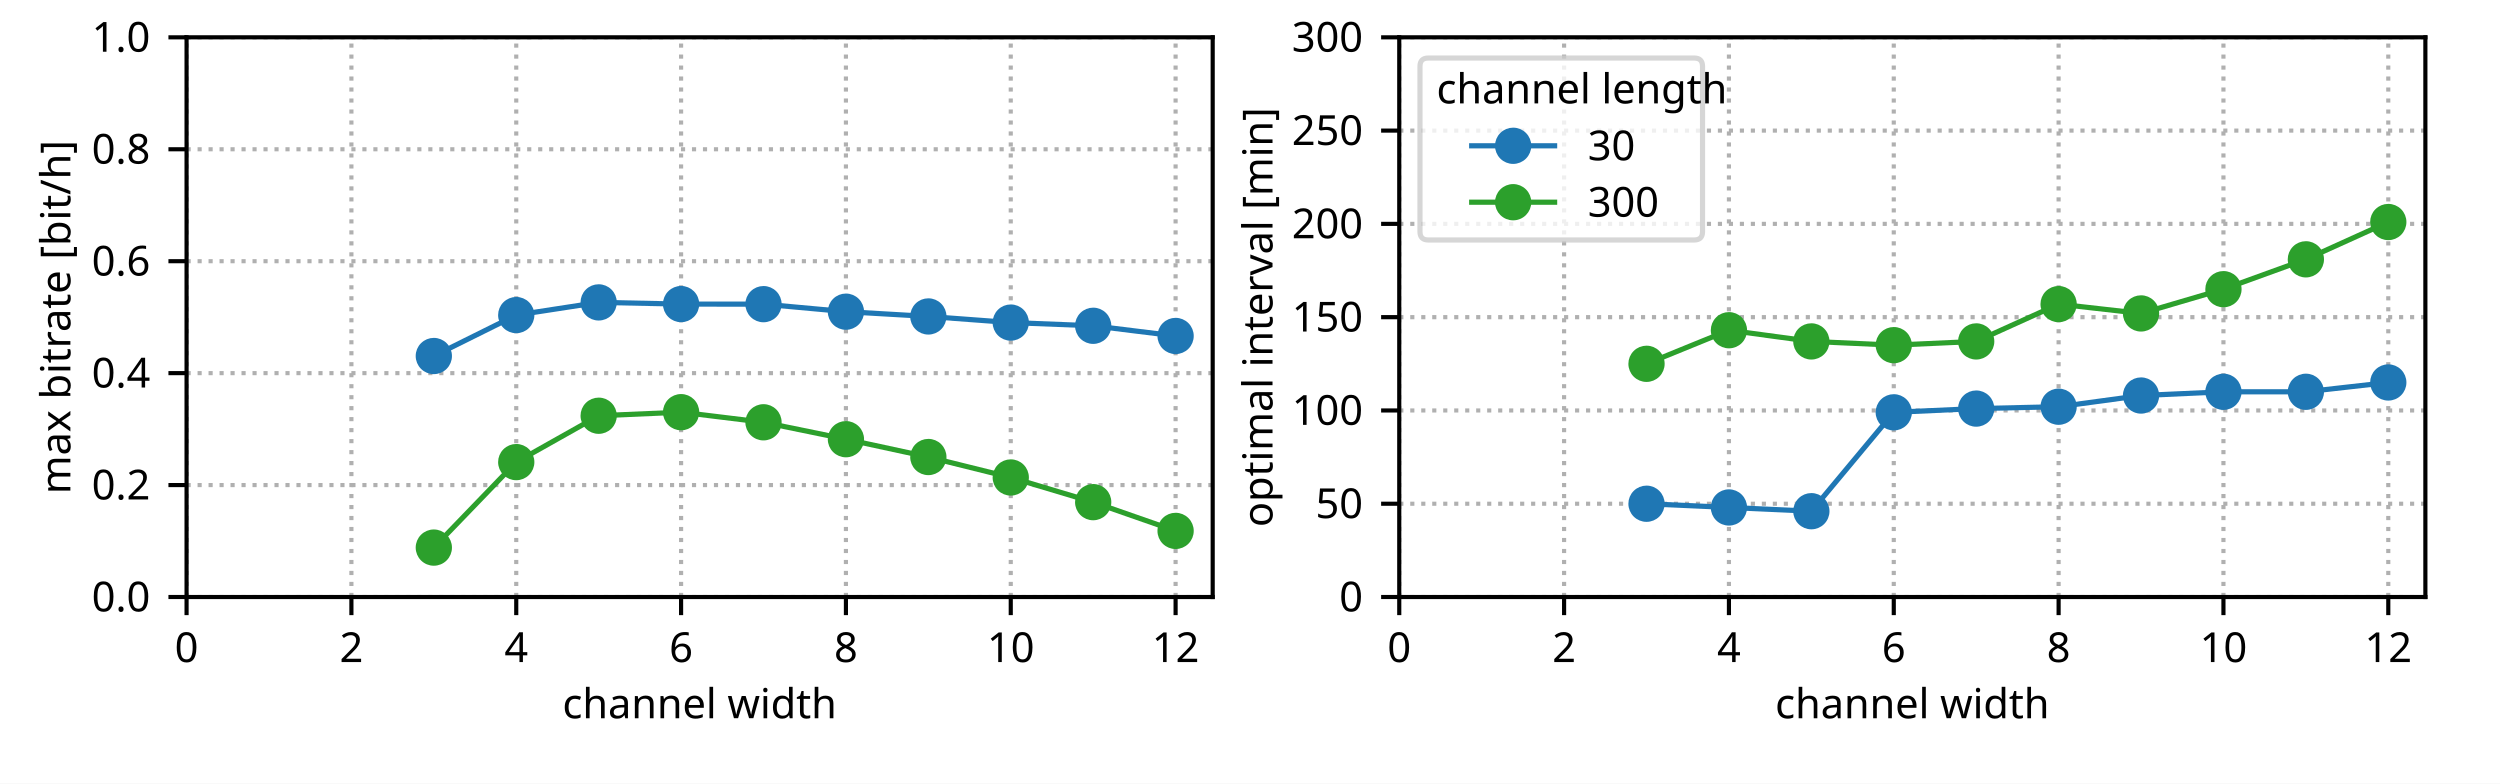
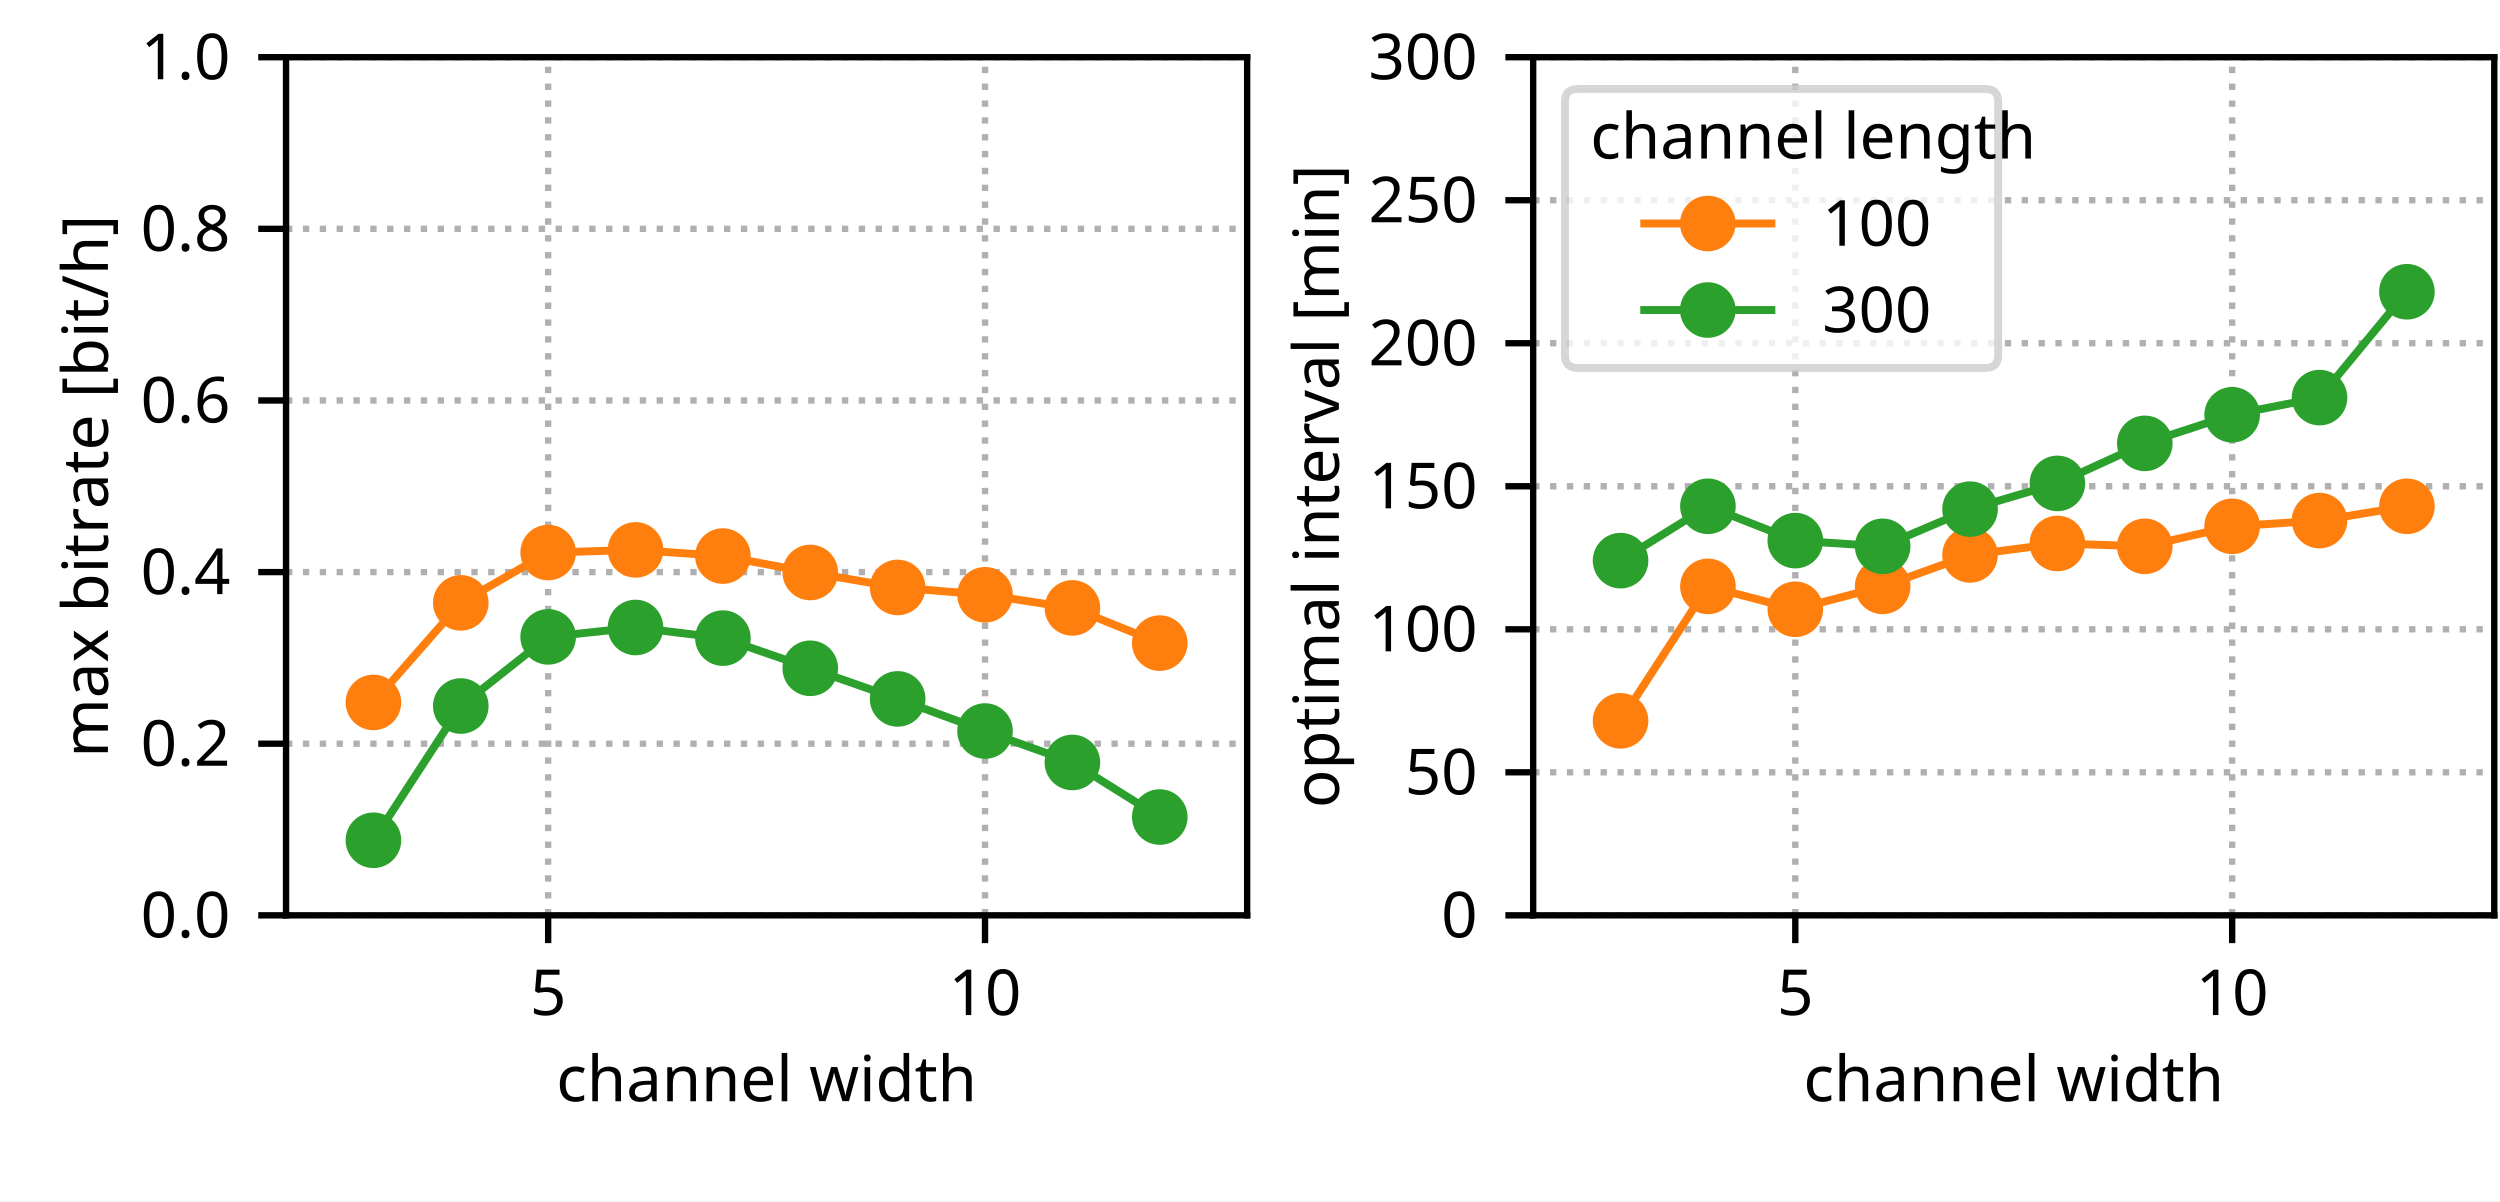
- <svg xmlns="http://www.w3.org/2000/svg" xmlns:xlink="http://www.w3.org/1999/xlink" width="482.4pt" height="151.2pt" viewBox="0 0 482.4 151.2" version="1.1">
+ <svg xmlns="http://www.w3.org/2000/svg" xmlns:xlink="http://www.w3.org/1999/xlink" width="314.64pt" height="151.2pt" viewBox="0 0 314.64 151.2" version="1.1">
  <defs>
    <style type="text/css">*{stroke-linejoin: round; stroke-linecap: butt}</style>
  </defs>
  <g id="figure_1">
    <g id="patch_1">
-       <path d="M 0 151.2  L 482.4 151.2  L 482.4 0  L 0 0  z " style="fill: #ffffff" />
+       <path d="M 0 151.2  L 314.64 151.2  L 314.64 0  L 0 0  z " style="fill: #ffffff" />
    </g>
    <g id="axes_1">
      <g id="patch_2">
-         <path d="M 36 115.2  L 234 115.2  L 234 7.2  L 36 7.2  z " style="fill: #ffffff" />
+         <path d="M 36 115.2  L 156.96 115.2  L 156.96 7.2  L 36 7.2  z " style="fill: #ffffff" />
      </g>
      <g id="matplotlib.axis_1">
        <g id="xtick_1">
          <g id="line2d_1">
-             <path d="M 36 115.2  L 36 7.2  " clip-path="url(#p39a57d0ac5)" style="fill: none; stroke-dasharray: 0.8,1.32; stroke-dashoffset: 0; stroke: #b0b0b0; stroke-width: 0.8" />
+             <path d="M 68.989 115.2  L 68.989 7.2  " clip-path="url(#p357c4b6d12)" style="fill: none; stroke-dasharray: 0.8,1.32; stroke-dashoffset: 0; stroke: #b0b0b0; stroke-width: 0.8" />
          </g>
          <g id="line2d_2">
            <defs>
-               <path id="mc1d2cc4621" d="M 0 0  L 0 3.5  " style="stroke: #000000; stroke-width: 0.8" />
+               <path id="m10198d1db1" d="M 0 0  L 0 3.5  " style="stroke: #000000; stroke-width: 0.8" />
            </defs>
            <g>
-               <use xlink:href="#mc1d2cc4621" x="36" y="115.2" style="stroke: #000000; stroke-width: 0.8" />
+               <use xlink:href="#m10198d1db1" x="68.989" y="115.2" style="stroke: #000000; stroke-width: 0.8" />
            </g>
          </g>
          <g id="text_1">
-             <text style="font: 8px 'Carlito', sans-serif; text-anchor: middle" x="36" y="127.755" transform="rotate(-0 36 127.755)">0</text>
+             <text style="font: 8px 'Carlito', sans-serif; text-anchor: middle" x="68.989" y="127.755" transform="rotate(-0 68.98909 127.755)">5</text>
          </g>
        </g>
        <g id="xtick_2">
          <g id="line2d_3">
-             <path d="M 67.807 115.2  L 67.807 7.2  " clip-path="url(#p39a57d0ac5)" style="fill: none; stroke-dasharray: 0.8,1.32; stroke-dashoffset: 0; stroke: #b0b0b0; stroke-width: 0.8" />
+             <path d="M 123.971 115.2  L 123.971 7.2  " clip-path="url(#p357c4b6d12)" style="fill: none; stroke-dasharray: 0.8,1.32; stroke-dashoffset: 0; stroke: #b0b0b0; stroke-width: 0.8" />
          </g>
          <g id="line2d_4">
            <g>
-               <use xlink:href="#mc1d2cc4621" x="67.807" y="115.2" style="stroke: #000000; stroke-width: 0.8" />
+               <use xlink:href="#m10198d1db1" x="123.971" y="115.2" style="stroke: #000000; stroke-width: 0.8" />
            </g>
          </g>
          <g id="text_2">
-             <text style="font: 8px 'Carlito', sans-serif; text-anchor: middle" x="67.807" y="127.755" transform="rotate(-0 67.80723 127.755)">2</text>
-           </g>
-         </g>
-         <g id="xtick_3">
-           <g id="line2d_5">
-             <path d="M 99.614 115.2  L 99.614 7.2  " clip-path="url(#p39a57d0ac5)" style="fill: none; stroke-dasharray: 0.8,1.32; stroke-dashoffset: 0; stroke: #b0b0b0; stroke-width: 0.8" />
-           </g>
-           <g id="line2d_6">
-             <g>
-               <use xlink:href="#mc1d2cc4621" x="99.614" y="115.2" style="stroke: #000000; stroke-width: 0.8" />
-             </g>
-           </g>
-           <g id="text_3">
-             <text style="font: 8px 'Carlito', sans-serif; text-anchor: middle" x="99.614" y="127.755" transform="rotate(-0 99.61446 127.755)">4</text>
-           </g>
-         </g>
-         <g id="xtick_4">
-           <g id="line2d_7">
-             <path d="M 131.422 115.2  L 131.422 7.2  " clip-path="url(#p39a57d0ac5)" style="fill: none; stroke-dasharray: 0.8,1.32; stroke-dashoffset: 0; stroke: #b0b0b0; stroke-width: 0.8" />
-           </g>
-           <g id="line2d_8">
-             <g>
-               <use xlink:href="#mc1d2cc4621" x="131.422" y="115.2" style="stroke: #000000; stroke-width: 0.8" />
-             </g>
-           </g>
-           <g id="text_4">
-             <text style="font: 8px 'Carlito', sans-serif; text-anchor: middle" x="131.422" y="127.755" transform="rotate(-0 131.4217 127.755)">6</text>
-           </g>
-         </g>
-         <g id="xtick_5">
-           <g id="line2d_9">
-             <path d="M 163.229 115.2  L 163.229 7.2  " clip-path="url(#p39a57d0ac5)" style="fill: none; stroke-dasharray: 0.8,1.32; stroke-dashoffset: 0; stroke: #b0b0b0; stroke-width: 0.8" />
-           </g>
-           <g id="line2d_10">
-             <g>
-               <use xlink:href="#mc1d2cc4621" x="163.229" y="115.2" style="stroke: #000000; stroke-width: 0.8" />
-             </g>
-           </g>
-           <g id="text_5">
-             <text style="font: 8px 'Carlito', sans-serif; text-anchor: middle" x="163.229" y="127.755" transform="rotate(-0 163.2289 127.755)">8</text>
-           </g>
-         </g>
-         <g id="xtick_6">
-           <g id="line2d_11">
-             <path d="M 195.036 115.2  L 195.036 7.2  " clip-path="url(#p39a57d0ac5)" style="fill: none; stroke-dasharray: 0.8,1.32; stroke-dashoffset: 0; stroke: #b0b0b0; stroke-width: 0.8" />
-           </g>
-           <g id="line2d_12">
-             <g>
-               <use xlink:href="#mc1d2cc4621" x="195.036" y="115.2" style="stroke: #000000; stroke-width: 0.8" />
-             </g>
-           </g>
-           <g id="text_6">
-             <text style="font: 8px 'Carlito', sans-serif; text-anchor: middle" x="195.036" y="127.755" transform="rotate(-0 195.0361 127.755)">10</text>
-           </g>
-         </g>
-         <g id="xtick_7">
-           <g id="line2d_13">
-             <path d="M 226.843 115.2  L 226.843 7.2  " clip-path="url(#p39a57d0ac5)" style="fill: none; stroke-dasharray: 0.8,1.32; stroke-dashoffset: 0; stroke: #b0b0b0; stroke-width: 0.8" />
-           </g>
-           <g id="line2d_14">
-             <g>
-               <use xlink:href="#mc1d2cc4621" x="226.843" y="115.2" style="stroke: #000000; stroke-width: 0.8" />
-             </g>
-           </g>
-           <g id="text_7">
-             <text style="font: 8px 'Carlito', sans-serif; text-anchor: middle" x="226.843" y="127.755" transform="rotate(-0 226.8434 127.755)">12</text>
-           </g>
-         </g>
-         <g id="text_8">
-           <text style="font: 8px 'Carlito', sans-serif; text-anchor: middle" x="135" y="138.599" transform="rotate(-0 135 138.5987)">channel width</text>
+             <text style="font: 8px 'Carlito', sans-serif; text-anchor: middle" x="123.971" y="127.755" transform="rotate(-0 123.9709 127.755)">10</text>
+           </g>
+         </g>
+         <g id="text_3">
+           <text style="font: 8px 'Carlito', sans-serif; text-anchor: middle" x="96.48" y="138.599" transform="rotate(-0 96.48 138.5987)">channel width</text>
        </g>
      </g>
      <g id="matplotlib.axis_2">
        <g id="ytick_1">
+           <g id="line2d_5">
+             <path d="M 36 115.2  L 156.96 115.2  " clip-path="url(#p357c4b6d12)" style="fill: none; stroke-dasharray: 0.8,1.32; stroke-dashoffset: 0; stroke: #b0b0b0; stroke-width: 0.8" />
+           </g>
+           <g id="line2d_6">
+             <defs>
+               <path id="mfd79547d28" d="M 0 0  L -3.5 0  " style="stroke: #000000; stroke-width: 0.8" />
+             </defs>
+             <g>
+               <use xlink:href="#mfd79547d28" x="36" y="115.2" style="stroke: #000000; stroke-width: 0.8" />
+             </g>
+           </g>
+           <g id="text_4">
+             <text style="font: 8px 'Carlito', sans-serif; text-anchor: end" x="29" y="117.978" transform="rotate(-0 29 117.9775)">0.0</text>
+           </g>
+         </g>
+         <g id="ytick_2">
+           <g id="line2d_7">
+             <path d="M 36 93.6  L 156.96 93.6  " clip-path="url(#p357c4b6d12)" style="fill: none; stroke-dasharray: 0.8,1.32; stroke-dashoffset: 0; stroke: #b0b0b0; stroke-width: 0.8" />
+           </g>
+           <g id="line2d_8">
+             <g>
+               <use xlink:href="#mfd79547d28" x="36" y="93.6" style="stroke: #000000; stroke-width: 0.8" />
+             </g>
+           </g>
+           <g id="text_5">
+             <text style="font: 8px 'Carlito', sans-serif; text-anchor: end" x="29" y="96.377" transform="rotate(-0 29 96.3775)">0.2</text>
+           </g>
+         </g>
+         <g id="ytick_3">
+           <g id="line2d_9">
+             <path d="M 36 72  L 156.96 72  " clip-path="url(#p357c4b6d12)" style="fill: none; stroke-dasharray: 0.8,1.32; stroke-dashoffset: 0; stroke: #b0b0b0; stroke-width: 0.8" />
+           </g>
+           <g id="line2d_10">
+             <g>
+               <use xlink:href="#mfd79547d28" x="36" y="72" style="stroke: #000000; stroke-width: 0.8" />
+             </g>
+           </g>
+           <g id="text_6">
+             <text style="font: 8px 'Carlito', sans-serif; text-anchor: end" x="29" y="74.778" transform="rotate(-0 29 74.7775)">0.4</text>
+           </g>
+         </g>
+         <g id="ytick_4">
+           <g id="line2d_11">
+             <path d="M 36 50.4  L 156.96 50.4  " clip-path="url(#p357c4b6d12)" style="fill: none; stroke-dasharray: 0.8,1.32; stroke-dashoffset: 0; stroke: #b0b0b0; stroke-width: 0.8" />
+           </g>
+           <g id="line2d_12">
+             <g>
+               <use xlink:href="#mfd79547d28" x="36" y="50.4" style="stroke: #000000; stroke-width: 0.8" />
+             </g>
+           </g>
+           <g id="text_7">
+             <text style="font: 8px 'Carlito', sans-serif; text-anchor: end" x="29" y="53.178" transform="rotate(-0 29 53.1775)">0.6</text>
+           </g>
+         </g>
+         <g id="ytick_5">
+           <g id="line2d_13">
+             <path d="M 36 28.8  L 156.96 28.8  " clip-path="url(#p357c4b6d12)" style="fill: none; stroke-dasharray: 0.8,1.32; stroke-dashoffset: 0; stroke: #b0b0b0; stroke-width: 0.8" />
+           </g>
+           <g id="line2d_14">
+             <g>
+               <use xlink:href="#mfd79547d28" x="36" y="28.8" style="stroke: #000000; stroke-width: 0.8" />
+             </g>
+           </g>
+           <g id="text_8">
+             <text style="font: 8px 'Carlito', sans-serif; text-anchor: end" x="29" y="31.578" transform="rotate(-0 29 31.5775)">0.8</text>
+           </g>
+         </g>
+         <g id="ytick_6">
          <g id="line2d_15">
-             <path d="M 36 115.2  L 234 115.2  " clip-path="url(#p39a57d0ac5)" style="fill: none; stroke-dasharray: 0.8,1.32; stroke-dashoffset: 0; stroke: #b0b0b0; stroke-width: 0.8" />
+             <path d="M 36 7.2  L 156.96 7.2  " clip-path="url(#p357c4b6d12)" style="fill: none; stroke-dasharray: 0.8,1.32; stroke-dashoffset: 0; stroke: #b0b0b0; stroke-width: 0.8" />
          </g>
          <g id="line2d_16">
-             <defs>
-               <path id="m0696bff526" d="M 0 0  L -3.5 0  " style="stroke: #000000; stroke-width: 0.8" />
-             </defs>
-             <g>
-               <use xlink:href="#m0696bff526" x="36" y="115.2" style="stroke: #000000; stroke-width: 0.8" />
+             <g>
+               <use xlink:href="#mfd79547d28" x="36" y="7.2" style="stroke: #000000; stroke-width: 0.8" />
            </g>
          </g>
          <g id="text_9">
-             <text style="font: 8px 'Carlito', sans-serif; text-anchor: end" x="29" y="117.978" transform="rotate(-0 29 117.9775)">0.0</text>
-           </g>
-         </g>
-         <g id="ytick_2">
-           <g id="line2d_17">
-             <path d="M 36 93.6  L 234 93.6  " clip-path="url(#p39a57d0ac5)" style="fill: none; stroke-dasharray: 0.8,1.32; stroke-dashoffset: 0; stroke: #b0b0b0; stroke-width: 0.8" />
-           </g>
-           <g id="line2d_18">
-             <g>
-               <use xlink:href="#m0696bff526" x="36" y="93.6" style="stroke: #000000; stroke-width: 0.8" />
-             </g>
-           </g>
-           <g id="text_10">
-             <text style="font: 8px 'Carlito', sans-serif; text-anchor: end" x="29" y="96.377" transform="rotate(-0 29 96.3775)">0.2</text>
-           </g>
-         </g>
-         <g id="ytick_3">
-           <g id="line2d_19">
-             <path d="M 36 72  L 234 72  " clip-path="url(#p39a57d0ac5)" style="fill: none; stroke-dasharray: 0.8,1.32; stroke-dashoffset: 0; stroke: #b0b0b0; stroke-width: 0.8" />
-           </g>
-           <g id="line2d_20">
-             <g>
-               <use xlink:href="#m0696bff526" x="36" y="72" style="stroke: #000000; stroke-width: 0.8" />
-             </g>
-           </g>
-           <g id="text_11">
-             <text style="font: 8px 'Carlito', sans-serif; text-anchor: end" x="29" y="74.778" transform="rotate(-0 29 74.7775)">0.4</text>
-           </g>
-         </g>
-         <g id="ytick_4">
-           <g id="line2d_21">
-             <path d="M 36 50.4  L 234 50.4  " clip-path="url(#p39a57d0ac5)" style="fill: none; stroke-dasharray: 0.8,1.32; stroke-dashoffset: 0; stroke: #b0b0b0; stroke-width: 0.8" />
-           </g>
-           <g id="line2d_22">
-             <g>
-               <use xlink:href="#m0696bff526" x="36" y="50.4" style="stroke: #000000; stroke-width: 0.8" />
-             </g>
-           </g>
-           <g id="text_12">
-             <text style="font: 8px 'Carlito', sans-serif; text-anchor: end" x="29" y="53.178" transform="rotate(-0 29 53.1775)">0.6</text>
-           </g>
-         </g>
-         <g id="ytick_5">
-           <g id="line2d_23">
-             <path d="M 36 28.8  L 234 28.8  " clip-path="url(#p39a57d0ac5)" style="fill: none; stroke-dasharray: 0.8,1.32; stroke-dashoffset: 0; stroke: #b0b0b0; stroke-width: 0.8" />
-           </g>
-           <g id="line2d_24">
-             <g>
-               <use xlink:href="#m0696bff526" x="36" y="28.8" style="stroke: #000000; stroke-width: 0.8" />
-             </g>
-           </g>
-           <g id="text_13">
-             <text style="font: 8px 'Carlito', sans-serif; text-anchor: end" x="29" y="31.578" transform="rotate(-0 29 31.5775)">0.8</text>
-           </g>
-         </g>
-         <g id="ytick_6">
-           <g id="line2d_25">
-             <path d="M 36 7.2  L 234 7.2  " clip-path="url(#p39a57d0ac5)" style="fill: none; stroke-dasharray: 0.8,1.32; stroke-dashoffset: 0; stroke: #b0b0b0; stroke-width: 0.8" />
-           </g>
-           <g id="line2d_26">
-             <g>
-               <use xlink:href="#m0696bff526" x="36" y="7.2" style="stroke: #000000; stroke-width: 0.8" />
-             </g>
-           </g>
-           <g id="text_14">
            <text style="font: 8px 'Carlito', sans-serif; text-anchor: end" x="29" y="9.977" transform="rotate(-0 29 9.9775)">1.0</text>
          </g>
        </g>
-         <g id="text_15">
+         <g id="text_10">
          <text style="font: 8px 'Carlito', sans-serif; text-anchor: middle" x="13.581" y="61.2" transform="rotate(-90 13.58125 61.2)">max bitrate [bit/h]</text>
        </g>
      </g>
-       <g id="line2d_27">
-         <path d="M 83.711 68.695  L 99.614 60.798  L 115.518 58.35  L 131.422 58.675  L 147.325 58.689  L 163.229 60.141  L 179.133 61.061  L 195.036 62.244  L 210.94 62.862  L 226.843 64.827  " clip-path="url(#p39a57d0ac5)" style="fill: none; stroke: #1f77b4; stroke-linecap: square" />
+       <g id="line2d_17">
+         <path d="M 46.996 88.404  L 57.993 75.873  L 68.989 69.539  L 79.985 69.205  L 90.982 69.985  L 101.978 72.051  L 112.975 73.935  L 123.971 74.857  L 134.967 76.51  L 145.964 80.94  " clip-path="url(#p357c4b6d12)" style="fill: none; stroke: #ff7f0e; stroke-linecap: square" />
        <defs>
-           <path id="m49709fd7dd" d="M 0 3  C 0.796 3 1.559 2.684 2.121 2.121  C 2.684 1.559 3 0.796 3 0  C 3 -0.796 2.684 -1.559 2.121 -2.121  C 1.559 -2.684 0.796 -3 0 -3  C -0.796 -3 -1.559 -2.684 -2.121 -2.121  C -2.684 -1.559 -3 -0.796 -3 0  C -3 0.796 -2.684 1.559 -2.121 2.121  C -1.559 2.684 -0.796 3 0 3  z " style="stroke: #1f77b4" />
+           <path id="ma24bd57902" d="M 0 3  C 0.796 3 1.559 2.684 2.121 2.121  C 2.684 1.559 3 0.796 3 0  C 3 -0.796 2.684 -1.559 2.121 -2.121  C 1.559 -2.684 0.796 -3 0 -3  C -0.796 -3 -1.559 -2.684 -2.121 -2.121  C -2.684 -1.559 -3 -0.796 -3 0  C -3 0.796 -2.684 1.559 -2.121 2.121  C -1.559 2.684 -0.796 3 0 3  z " style="stroke: #ff7f0e" />
        </defs>
-         <g clip-path="url(#p39a57d0ac5)">
-           <use xlink:href="#m49709fd7dd" x="83.711" y="68.695" style="fill: #1f77b4; stroke: #1f77b4" />
-           <use xlink:href="#m49709fd7dd" x="99.614" y="60.798" style="fill: #1f77b4; stroke: #1f77b4" />
-           <use xlink:href="#m49709fd7dd" x="115.518" y="58.35" style="fill: #1f77b4; stroke: #1f77b4" />
-           <use xlink:href="#m49709fd7dd" x="131.422" y="58.675" style="fill: #1f77b4; stroke: #1f77b4" />
-           <use xlink:href="#m49709fd7dd" x="147.325" y="58.689" style="fill: #1f77b4; stroke: #1f77b4" />
-           <use xlink:href="#m49709fd7dd" x="163.229" y="60.141" style="fill: #1f77b4; stroke: #1f77b4" />
-           <use xlink:href="#m49709fd7dd" x="179.133" y="61.061" style="fill: #1f77b4; stroke: #1f77b4" />
-           <use xlink:href="#m49709fd7dd" x="195.036" y="62.244" style="fill: #1f77b4; stroke: #1f77b4" />
-           <use xlink:href="#m49709fd7dd" x="210.94" y="62.862" style="fill: #1f77b4; stroke: #1f77b4" />
-           <use xlink:href="#m49709fd7dd" x="226.843" y="64.827" style="fill: #1f77b4; stroke: #1f77b4" />
-         </g>
-       </g>
-       <g id="line2d_28">
-         <path d="M 83.711 105.664  L 99.614 89.168  L 115.518 80.22  L 131.422 79.534  L 147.325 81.486  L 163.229 84.747  L 179.133 88.186  L 195.036 92.134  L 210.94 96.893  L 226.843 102.443  " clip-path="url(#p39a57d0ac5)" style="fill: none; stroke: #2ca02c; stroke-linecap: square" />
+         <g clip-path="url(#p357c4b6d12)">
+           <use xlink:href="#ma24bd57902" x="46.996" y="88.404" style="fill: #ff7f0e; stroke: #ff7f0e" />
+           <use xlink:href="#ma24bd57902" x="57.993" y="75.873" style="fill: #ff7f0e; stroke: #ff7f0e" />
+           <use xlink:href="#ma24bd57902" x="68.989" y="69.539" style="fill: #ff7f0e; stroke: #ff7f0e" />
+           <use xlink:href="#ma24bd57902" x="79.985" y="69.205" style="fill: #ff7f0e; stroke: #ff7f0e" />
+           <use xlink:href="#ma24bd57902" x="90.982" y="69.985" style="fill: #ff7f0e; stroke: #ff7f0e" />
+           <use xlink:href="#ma24bd57902" x="101.978" y="72.051" style="fill: #ff7f0e; stroke: #ff7f0e" />
+           <use xlink:href="#ma24bd57902" x="112.975" y="73.935" style="fill: #ff7f0e; stroke: #ff7f0e" />
+           <use xlink:href="#ma24bd57902" x="123.971" y="74.857" style="fill: #ff7f0e; stroke: #ff7f0e" />
+           <use xlink:href="#ma24bd57902" x="134.967" y="76.51" style="fill: #ff7f0e; stroke: #ff7f0e" />
+           <use xlink:href="#ma24bd57902" x="145.964" y="80.94" style="fill: #ff7f0e; stroke: #ff7f0e" />
+         </g>
+       </g>
+       <g id="line2d_18">
+         <path d="M 46.996 105.753  L 57.993 88.856  L 68.989 80.153  L 79.985 78.975  L 90.982 80.31  L 101.978 84.109  L 112.975 87.962  L 123.971 92.004  L 134.967 95.96  L 145.964 102.831  " clip-path="url(#p357c4b6d12)" style="fill: none; stroke: #2ca02c; stroke-linecap: square" />
        <defs>
-           <path id="m4648bf3846" d="M 0 3  C 0.796 3 1.559 2.684 2.121 2.121  C 2.684 1.559 3 0.796 3 0  C 3 -0.796 2.684 -1.559 2.121 -2.121  C 1.559 -2.684 0.796 -3 0 -3  C -0.796 -3 -1.559 -2.684 -2.121 -2.121  C -2.684 -1.559 -3 -0.796 -3 0  C -3 0.796 -2.684 1.559 -2.121 2.121  C -1.559 2.684 -0.796 3 0 3  z " style="stroke: #2ca02c" />
+           <path id="m6b276004b5" d="M 0 3  C 0.796 3 1.559 2.684 2.121 2.121  C 2.684 1.559 3 0.796 3 0  C 3 -0.796 2.684 -1.559 2.121 -2.121  C 1.559 -2.684 0.796 -3 0 -3  C -0.796 -3 -1.559 -2.684 -2.121 -2.121  C -2.684 -1.559 -3 -0.796 -3 0  C -3 0.796 -2.684 1.559 -2.121 2.121  C -1.559 2.684 -0.796 3 0 3  z " style="stroke: #2ca02c" />
        </defs>
-         <g clip-path="url(#p39a57d0ac5)">
-           <use xlink:href="#m4648bf3846" x="83.711" y="105.664" style="fill: #2ca02c; stroke: #2ca02c" />
-           <use xlink:href="#m4648bf3846" x="99.614" y="89.168" style="fill: #2ca02c; stroke: #2ca02c" />
-           <use xlink:href="#m4648bf3846" x="115.518" y="80.22" style="fill: #2ca02c; stroke: #2ca02c" />
-           <use xlink:href="#m4648bf3846" x="131.422" y="79.534" style="fill: #2ca02c; stroke: #2ca02c" />
-           <use xlink:href="#m4648bf3846" x="147.325" y="81.486" style="fill: #2ca02c; stroke: #2ca02c" />
-           <use xlink:href="#m4648bf3846" x="163.229" y="84.747" style="fill: #2ca02c; stroke: #2ca02c" />
-           <use xlink:href="#m4648bf3846" x="179.133" y="88.186" style="fill: #2ca02c; stroke: #2ca02c" />
-           <use xlink:href="#m4648bf3846" x="195.036" y="92.134" style="fill: #2ca02c; stroke: #2ca02c" />
-           <use xlink:href="#m4648bf3846" x="210.94" y="96.893" style="fill: #2ca02c; stroke: #2ca02c" />
-           <use xlink:href="#m4648bf3846" x="226.843" y="102.443" style="fill: #2ca02c; stroke: #2ca02c" />
+         <g clip-path="url(#p357c4b6d12)">
+           <use xlink:href="#m6b276004b5" x="46.996" y="105.753" style="fill: #2ca02c; stroke: #2ca02c" />
+           <use xlink:href="#m6b276004b5" x="57.993" y="88.856" style="fill: #2ca02c; stroke: #2ca02c" />
+           <use xlink:href="#m6b276004b5" x="68.989" y="80.153" style="fill: #2ca02c; stroke: #2ca02c" />
+           <use xlink:href="#m6b276004b5" x="79.985" y="78.975" style="fill: #2ca02c; stroke: #2ca02c" />
+           <use xlink:href="#m6b276004b5" x="90.982" y="80.31" style="fill: #2ca02c; stroke: #2ca02c" />
+           <use xlink:href="#m6b276004b5" x="101.978" y="84.109" style="fill: #2ca02c; stroke: #2ca02c" />
+           <use xlink:href="#m6b276004b5" x="112.975" y="87.962" style="fill: #2ca02c; stroke: #2ca02c" />
+           <use xlink:href="#m6b276004b5" x="123.971" y="92.004" style="fill: #2ca02c; stroke: #2ca02c" />
+           <use xlink:href="#m6b276004b5" x="134.967" y="95.96" style="fill: #2ca02c; stroke: #2ca02c" />
+           <use xlink:href="#m6b276004b5" x="145.964" y="102.831" style="fill: #2ca02c; stroke: #2ca02c" />
        </g>
      </g>
      <g id="patch_3">
        <path d="M 36 115.2  L 36 7.2  " style="fill: none; stroke: #000000; stroke-width: 0.8; stroke-linejoin: miter; stroke-linecap: square" />
      </g>
      <g id="patch_4">
-         <path d="M 234 115.2  L 234 7.2  " style="fill: none; stroke: #000000; stroke-width: 0.8; stroke-linejoin: miter; stroke-linecap: square" />
+         <path d="M 156.96 115.2  L 156.96 7.2  " style="fill: none; stroke: #000000; stroke-width: 0.8; stroke-linejoin: miter; stroke-linecap: square" />
      </g>
      <g id="patch_5">
-         <path d="M 36 115.2  L 234 115.2  " style="fill: none; stroke: #000000; stroke-width: 0.8; stroke-linejoin: miter; stroke-linecap: square" />
+         <path d="M 36 115.2  L 156.96 115.2  " style="fill: none; stroke: #000000; stroke-width: 0.8; stroke-linejoin: miter; stroke-linecap: square" />
      </g>
      <g id="patch_6">
-         <path d="M 36 7.2  L 234 7.2  " style="fill: none; stroke: #000000; stroke-width: 0.8; stroke-linejoin: miter; stroke-linecap: square" />
+         <path d="M 36 7.2  L 156.96 7.2  " style="fill: none; stroke: #000000; stroke-width: 0.8; stroke-linejoin: miter; stroke-linecap: square" />
      </g>
    </g>
    <g id="axes_2">
      <g id="patch_7">
-         <path d="M 270 115.2  L 468 115.2  L 468 7.2  L 270 7.2  z " style="fill: #ffffff" />
+         <path d="M 192.96 115.2  L 313.92 115.2  L 313.92 7.2  L 192.96 7.2  z " style="fill: #ffffff" />
      </g>
      <g id="matplotlib.axis_3">
-         <g id="xtick_8">
-           <g id="line2d_29">
-             <path d="M 270 115.2  L 270 7.2  " clip-path="url(#p84260fb00f)" style="fill: none; stroke-dasharray: 0.8,1.32; stroke-dashoffset: 0; stroke: #b0b0b0; stroke-width: 0.8" />
-           </g>
-           <g id="line2d_30">
-             <g>
-               <use xlink:href="#mc1d2cc4621" x="270" y="115.2" style="stroke: #000000; stroke-width: 0.8" />
-             </g>
-           </g>
-           <g id="text_16">
-             <text style="font: 8px 'Carlito', sans-serif; text-anchor: middle" x="270" y="127.755" transform="rotate(-0 270 127.755)">0</text>
-           </g>
-         </g>
-         <g id="xtick_9">
-           <g id="line2d_31">
-             <path d="M 301.807 115.2  L 301.807 7.2  " clip-path="url(#p84260fb00f)" style="fill: none; stroke-dasharray: 0.8,1.32; stroke-dashoffset: 0; stroke: #b0b0b0; stroke-width: 0.8" />
-           </g>
-           <g id="line2d_32">
-             <g>
-               <use xlink:href="#mc1d2cc4621" x="301.807" y="115.2" style="stroke: #000000; stroke-width: 0.8" />
-             </g>
-           </g>
-           <g id="text_17">
-             <text style="font: 8px 'Carlito', sans-serif; text-anchor: middle" x="301.807" y="127.755" transform="rotate(-0 301.8072 127.755)">2</text>
-           </g>
-         </g>
-         <g id="xtick_10">
-           <g id="line2d_33">
-             <path d="M 333.614 115.2  L 333.614 7.2  " clip-path="url(#p84260fb00f)" style="fill: none; stroke-dasharray: 0.8,1.32; stroke-dashoffset: 0; stroke: #b0b0b0; stroke-width: 0.8" />
-           </g>
-           <g id="line2d_34">
-             <g>
-               <use xlink:href="#mc1d2cc4621" x="333.614" y="115.2" style="stroke: #000000; stroke-width: 0.8" />
-             </g>
-           </g>
-           <g id="text_18">
-             <text style="font: 8px 'Carlito', sans-serif; text-anchor: middle" x="333.614" y="127.755" transform="rotate(-0 333.6145 127.755)">4</text>
-           </g>
-         </g>
-         <g id="xtick_11">
-           <g id="line2d_35">
-             <path d="M 365.422 115.2  L 365.422 7.2  " clip-path="url(#p84260fb00f)" style="fill: none; stroke-dasharray: 0.8,1.32; stroke-dashoffset: 0; stroke: #b0b0b0; stroke-width: 0.8" />
-           </g>
-           <g id="line2d_36">
-             <g>
-               <use xlink:href="#mc1d2cc4621" x="365.422" y="115.2" style="stroke: #000000; stroke-width: 0.8" />
-             </g>
-           </g>
-           <g id="text_19">
-             <text style="font: 8px 'Carlito', sans-serif; text-anchor: middle" x="365.422" y="127.755" transform="rotate(-0 365.4217 127.755)">6</text>
-           </g>
-         </g>
-         <g id="xtick_12">
-           <g id="line2d_37">
-             <path d="M 397.229 115.2  L 397.229 7.2  " clip-path="url(#p84260fb00f)" style="fill: none; stroke-dasharray: 0.8,1.32; stroke-dashoffset: 0; stroke: #b0b0b0; stroke-width: 0.8" />
-           </g>
-           <g id="line2d_38">
-             <g>
-               <use xlink:href="#mc1d2cc4621" x="397.229" y="115.2" style="stroke: #000000; stroke-width: 0.8" />
-             </g>
-           </g>
-           <g id="text_20">
-             <text style="font: 8px 'Carlito', sans-serif; text-anchor: middle" x="397.229" y="127.755" transform="rotate(-0 397.2289 127.755)">8</text>
-           </g>
-         </g>
-         <g id="xtick_13">
-           <g id="line2d_39">
-             <path d="M 429.036 115.2  L 429.036 7.2  " clip-path="url(#p84260fb00f)" style="fill: none; stroke-dasharray: 0.8,1.32; stroke-dashoffset: 0; stroke: #b0b0b0; stroke-width: 0.8" />
-           </g>
-           <g id="line2d_40">
-             <g>
-               <use xlink:href="#mc1d2cc4621" x="429.036" y="115.2" style="stroke: #000000; stroke-width: 0.8" />
-             </g>
-           </g>
-           <g id="text_21">
-             <text style="font: 8px 'Carlito', sans-serif; text-anchor: middle" x="429.036" y="127.755" transform="rotate(-0 429.0361 127.755)">10</text>
-           </g>
-         </g>
-         <g id="xtick_14">
-           <g id="line2d_41">
-             <path d="M 460.843 115.2  L 460.843 7.2  " clip-path="url(#p84260fb00f)" style="fill: none; stroke-dasharray: 0.8,1.32; stroke-dashoffset: 0; stroke: #b0b0b0; stroke-width: 0.8" />
-           </g>
-           <g id="line2d_42">
-             <g>
-               <use xlink:href="#mc1d2cc4621" x="460.843" y="115.2" style="stroke: #000000; stroke-width: 0.8" />
-             </g>
-           </g>
-           <g id="text_22">
-             <text style="font: 8px 'Carlito', sans-serif; text-anchor: middle" x="460.843" y="127.755" transform="rotate(-0 460.8434 127.755)">12</text>
-           </g>
-         </g>
-         <g id="text_23">
-           <text style="font: 8px 'Carlito', sans-serif; text-anchor: middle" x="369" y="138.599" transform="rotate(-0 369 138.5987)">channel width</text>
+         <g id="xtick_3">
+           <g id="line2d_19">
+             <path d="M 225.949 115.2  L 225.949 7.2  " clip-path="url(#p4103195e9c)" style="fill: none; stroke-dasharray: 0.8,1.32; stroke-dashoffset: 0; stroke: #b0b0b0; stroke-width: 0.8" />
+           </g>
+           <g id="line2d_20">
+             <g>
+               <use xlink:href="#m10198d1db1" x="225.949" y="115.2" style="stroke: #000000; stroke-width: 0.8" />
+             </g>
+           </g>
+           <g id="text_11">
+             <text style="font: 8px 'Carlito', sans-serif; text-anchor: middle" x="225.949" y="127.755" transform="rotate(-0 225.9491 127.755)">5</text>
+           </g>
+         </g>
+         <g id="xtick_4">
+           <g id="line2d_21">
+             <path d="M 280.931 115.2  L 280.931 7.2  " clip-path="url(#p4103195e9c)" style="fill: none; stroke-dasharray: 0.8,1.32; stroke-dashoffset: 0; stroke: #b0b0b0; stroke-width: 0.8" />
+           </g>
+           <g id="line2d_22">
+             <g>
+               <use xlink:href="#m10198d1db1" x="280.931" y="115.2" style="stroke: #000000; stroke-width: 0.8" />
+             </g>
+           </g>
+           <g id="text_12">
+             <text style="font: 8px 'Carlito', sans-serif; text-anchor: middle" x="280.931" y="127.755" transform="rotate(-0 280.9309 127.755)">10</text>
+           </g>
+         </g>
+         <g id="text_13">
+           <text style="font: 8px 'Carlito', sans-serif; text-anchor: middle" x="253.44" y="138.599" transform="rotate(-0 253.44 138.5987)">channel width</text>
        </g>
      </g>
      <g id="matplotlib.axis_4">
        <g id="ytick_7">
-           <g id="line2d_43">
-             <path d="M 270 115.2  L 468 115.2  " clip-path="url(#p84260fb00f)" style="fill: none; stroke-dasharray: 0.8,1.32; stroke-dashoffset: 0; stroke: #b0b0b0; stroke-width: 0.8" />
-           </g>
-           <g id="line2d_44">
-             <g>
-               <use xlink:href="#m0696bff526" x="270" y="115.2" style="stroke: #000000; stroke-width: 0.8" />
-             </g>
-           </g>
-           <g id="text_24">
-             <text style="font: 8px 'Carlito', sans-serif; text-anchor: end" x="263" y="117.978" transform="rotate(-0 263 117.9775)">0</text>
+           <g id="line2d_23">
+             <path d="M 192.96 115.2  L 313.92 115.2  " clip-path="url(#p4103195e9c)" style="fill: none; stroke-dasharray: 0.8,1.32; stroke-dashoffset: 0; stroke: #b0b0b0; stroke-width: 0.8" />
+           </g>
+           <g id="line2d_24">
+             <g>
+               <use xlink:href="#mfd79547d28" x="192.96" y="115.2" style="stroke: #000000; stroke-width: 0.8" />
+             </g>
+           </g>
+           <g id="text_14">
+             <text style="font: 8px 'Carlito', sans-serif; text-anchor: end" x="185.96" y="117.978" transform="rotate(-0 185.96 117.9775)">0</text>
          </g>
        </g>
        <g id="ytick_8">
-           <g id="line2d_45">
-             <path d="M 270 97.2  L 468 97.2  " clip-path="url(#p84260fb00f)" style="fill: none; stroke-dasharray: 0.8,1.32; stroke-dashoffset: 0; stroke: #b0b0b0; stroke-width: 0.8" />
-           </g>
-           <g id="line2d_46">
-             <g>
-               <use xlink:href="#m0696bff526" x="270" y="97.2" style="stroke: #000000; stroke-width: 0.8" />
-             </g>
-           </g>
-           <g id="text_25">
-             <text style="font: 8px 'Carlito', sans-serif; text-anchor: end" x="263" y="99.978" transform="rotate(-0 263 99.9775)">50</text>
+           <g id="line2d_25">
+             <path d="M 192.96 97.2  L 313.92 97.2  " clip-path="url(#p4103195e9c)" style="fill: none; stroke-dasharray: 0.8,1.32; stroke-dashoffset: 0; stroke: #b0b0b0; stroke-width: 0.8" />
+           </g>
+           <g id="line2d_26">
+             <g>
+               <use xlink:href="#mfd79547d28" x="192.96" y="97.2" style="stroke: #000000; stroke-width: 0.8" />
+             </g>
+           </g>
+           <g id="text_15">
+             <text style="font: 8px 'Carlito', sans-serif; text-anchor: end" x="185.96" y="99.978" transform="rotate(-0 185.96 99.9775)">50</text>
          </g>
        </g>
        <g id="ytick_9">
-           <g id="line2d_47">
-             <path d="M 270 79.2  L 468 79.2  " clip-path="url(#p84260fb00f)" style="fill: none; stroke-dasharray: 0.8,1.32; stroke-dashoffset: 0; stroke: #b0b0b0; stroke-width: 0.8" />
-           </g>
-           <g id="line2d_48">
-             <g>
-               <use xlink:href="#m0696bff526" x="270" y="79.2" style="stroke: #000000; stroke-width: 0.8" />
-             </g>
-           </g>
-           <g id="text_26">
-             <text style="font: 8px 'Carlito', sans-serif; text-anchor: end" x="263" y="81.978" transform="rotate(-0 263 81.9775)">100</text>
+           <g id="line2d_27">
+             <path d="M 192.96 79.2  L 313.92 79.2  " clip-path="url(#p4103195e9c)" style="fill: none; stroke-dasharray: 0.8,1.32; stroke-dashoffset: 0; stroke: #b0b0b0; stroke-width: 0.8" />
+           </g>
+           <g id="line2d_28">
+             <g>
+               <use xlink:href="#mfd79547d28" x="192.96" y="79.2" style="stroke: #000000; stroke-width: 0.8" />
+             </g>
+           </g>
+           <g id="text_16">
+             <text style="font: 8px 'Carlito', sans-serif; text-anchor: end" x="185.96" y="81.978" transform="rotate(-0 185.96 81.9775)">100</text>
          </g>
        </g>
        <g id="ytick_10">
-           <g id="line2d_49">
-             <path d="M 270 61.2  L 468 61.2  " clip-path="url(#p84260fb00f)" style="fill: none; stroke-dasharray: 0.8,1.32; stroke-dashoffset: 0; stroke: #b0b0b0; stroke-width: 0.8" />
-           </g>
-           <g id="line2d_50">
-             <g>
-               <use xlink:href="#m0696bff526" x="270" y="61.2" style="stroke: #000000; stroke-width: 0.8" />
-             </g>
-           </g>
-           <g id="text_27">
-             <text style="font: 8px 'Carlito', sans-serif; text-anchor: end" x="263" y="63.977" transform="rotate(-0 263 63.9775)">150</text>
+           <g id="line2d_29">
+             <path d="M 192.96 61.2  L 313.92 61.2  " clip-path="url(#p4103195e9c)" style="fill: none; stroke-dasharray: 0.8,1.32; stroke-dashoffset: 0; stroke: #b0b0b0; stroke-width: 0.8" />
+           </g>
+           <g id="line2d_30">
+             <g>
+               <use xlink:href="#mfd79547d28" x="192.96" y="61.2" style="stroke: #000000; stroke-width: 0.8" />
+             </g>
+           </g>
+           <g id="text_17">
+             <text style="font: 8px 'Carlito', sans-serif; text-anchor: end" x="185.96" y="63.977" transform="rotate(-0 185.96 63.9775)">150</text>
          </g>
        </g>
        <g id="ytick_11">
-           <g id="line2d_51">
-             <path d="M 270 43.2  L 468 43.2  " clip-path="url(#p84260fb00f)" style="fill: none; stroke-dasharray: 0.8,1.32; stroke-dashoffset: 0; stroke: #b0b0b0; stroke-width: 0.8" />
-           </g>
-           <g id="line2d_52">
-             <g>
-               <use xlink:href="#m0696bff526" x="270" y="43.2" style="stroke: #000000; stroke-width: 0.8" />
-             </g>
-           </g>
-           <g id="text_28">
-             <text style="font: 8px 'Carlito', sans-serif; text-anchor: end" x="263" y="45.977" transform="rotate(-0 263 45.9775)">200</text>
+           <g id="line2d_31">
+             <path d="M 192.96 43.2  L 313.92 43.2  " clip-path="url(#p4103195e9c)" style="fill: none; stroke-dasharray: 0.8,1.32; stroke-dashoffset: 0; stroke: #b0b0b0; stroke-width: 0.8" />
+           </g>
+           <g id="line2d_32">
+             <g>
+               <use xlink:href="#mfd79547d28" x="192.96" y="43.2" style="stroke: #000000; stroke-width: 0.8" />
+             </g>
+           </g>
+           <g id="text_18">
+             <text style="font: 8px 'Carlito', sans-serif; text-anchor: end" x="185.96" y="45.977" transform="rotate(-0 185.96 45.9775)">200</text>
          </g>
        </g>
        <g id="ytick_12">
-           <g id="line2d_53">
-             <path d="M 270 25.2  L 468 25.2  " clip-path="url(#p84260fb00f)" style="fill: none; stroke-dasharray: 0.8,1.32; stroke-dashoffset: 0; stroke: #b0b0b0; stroke-width: 0.8" />
-           </g>
-           <g id="line2d_54">
-             <g>
-               <use xlink:href="#m0696bff526" x="270" y="25.2" style="stroke: #000000; stroke-width: 0.8" />
-             </g>
-           </g>
-           <g id="text_29">
-             <text style="font: 8px 'Carlito', sans-serif; text-anchor: end" x="263" y="27.977" transform="rotate(-0 263 27.9775)">250</text>
+           <g id="line2d_33">
+             <path d="M 192.96 25.2  L 313.92 25.2  " clip-path="url(#p4103195e9c)" style="fill: none; stroke-dasharray: 0.8,1.32; stroke-dashoffset: 0; stroke: #b0b0b0; stroke-width: 0.8" />
+           </g>
+           <g id="line2d_34">
+             <g>
+               <use xlink:href="#mfd79547d28" x="192.96" y="25.2" style="stroke: #000000; stroke-width: 0.8" />
+             </g>
+           </g>
+           <g id="text_19">
+             <text style="font: 8px 'Carlito', sans-serif; text-anchor: end" x="185.96" y="27.977" transform="rotate(-0 185.96 27.9775)">250</text>
          </g>
        </g>
        <g id="ytick_13">
-           <g id="line2d_55">
-             <path d="M 270 7.2  L 468 7.2  " clip-path="url(#p84260fb00f)" style="fill: none; stroke-dasharray: 0.8,1.32; stroke-dashoffset: 0; stroke: #b0b0b0; stroke-width: 0.8" />
-           </g>
-           <g id="line2d_56">
-             <g>
-               <use xlink:href="#m0696bff526" x="270" y="7.2" style="stroke: #000000; stroke-width: 0.8" />
-             </g>
-           </g>
-           <g id="text_30">
-             <text style="font: 8px 'Carlito', sans-serif; text-anchor: end" x="263" y="9.977" transform="rotate(-0 263 9.9775)">300</text>
-           </g>
-         </g>
-         <g id="text_31">
-           <text style="font: 8px 'Carlito', sans-serif; text-anchor: middle" x="245.546" y="61.2" transform="rotate(-90 245.5462 61.2)">optimal interval [min]</text>
-         </g>
-       </g>
-       <g id="line2d_57">
-         <path d="M 317.711 97.2  L 333.614 97.92  L 349.518 98.64  L 365.422 79.56  L 381.325 78.84  L 397.229 78.48  L 413.133 76.32  L 429.036 75.6  L 444.94 75.6  L 460.843 73.8  " clip-path="url(#p84260fb00f)" style="fill: none; stroke: #1f77b4; stroke-linecap: square" />
-         <g clip-path="url(#p84260fb00f)">
-           <use xlink:href="#m49709fd7dd" x="317.711" y="97.2" style="fill: #1f77b4; stroke: #1f77b4" />
-           <use xlink:href="#m49709fd7dd" x="333.614" y="97.92" style="fill: #1f77b4; stroke: #1f77b4" />
-           <use xlink:href="#m49709fd7dd" x="349.518" y="98.64" style="fill: #1f77b4; stroke: #1f77b4" />
-           <use xlink:href="#m49709fd7dd" x="365.422" y="79.56" style="fill: #1f77b4; stroke: #1f77b4" />
-           <use xlink:href="#m49709fd7dd" x="381.325" y="78.84" style="fill: #1f77b4; stroke: #1f77b4" />
-           <use xlink:href="#m49709fd7dd" x="397.229" y="78.48" style="fill: #1f77b4; stroke: #1f77b4" />
-           <use xlink:href="#m49709fd7dd" x="413.133" y="76.32" style="fill: #1f77b4; stroke: #1f77b4" />
-           <use xlink:href="#m49709fd7dd" x="429.036" y="75.6" style="fill: #1f77b4; stroke: #1f77b4" />
-           <use xlink:href="#m49709fd7dd" x="444.94" y="75.6" style="fill: #1f77b4; stroke: #1f77b4" />
-           <use xlink:href="#m49709fd7dd" x="460.843" y="73.8" style="fill: #1f77b4; stroke: #1f77b4" />
-         </g>
-       </g>
-       <g id="line2d_58">
-         <path d="M 317.711 70.2  L 333.614 63.72  L 349.518 65.88  L 365.422 66.6  L 381.325 65.88  L 397.229 58.68  L 413.133 60.48  L 429.036 55.8  L 444.94 50.04  L 460.843 42.84  " clip-path="url(#p84260fb00f)" style="fill: none; stroke: #2ca02c; stroke-linecap: square" />
-         <g clip-path="url(#p84260fb00f)">
-           <use xlink:href="#m4648bf3846" x="317.711" y="70.2" style="fill: #2ca02c; stroke: #2ca02c" />
-           <use xlink:href="#m4648bf3846" x="333.614" y="63.72" style="fill: #2ca02c; stroke: #2ca02c" />
-           <use xlink:href="#m4648bf3846" x="349.518" y="65.88" style="fill: #2ca02c; stroke: #2ca02c" />
-           <use xlink:href="#m4648bf3846" x="365.422" y="66.6" style="fill: #2ca02c; stroke: #2ca02c" />
-           <use xlink:href="#m4648bf3846" x="381.325" y="65.88" style="fill: #2ca02c; stroke: #2ca02c" />
-           <use xlink:href="#m4648bf3846" x="397.229" y="58.68" style="fill: #2ca02c; stroke: #2ca02c" />
-           <use xlink:href="#m4648bf3846" x="413.133" y="60.48" style="fill: #2ca02c; stroke: #2ca02c" />
-           <use xlink:href="#m4648bf3846" x="429.036" y="55.8" style="fill: #2ca02c; stroke: #2ca02c" />
-           <use xlink:href="#m4648bf3846" x="444.94" y="50.04" style="fill: #2ca02c; stroke: #2ca02c" />
-           <use xlink:href="#m4648bf3846" x="460.843" y="42.84" style="fill: #2ca02c; stroke: #2ca02c" />
+           <g id="line2d_35">
+             <path d="M 192.96 7.2  L 313.92 7.2  " clip-path="url(#p4103195e9c)" style="fill: none; stroke-dasharray: 0.8,1.32; stroke-dashoffset: 0; stroke: #b0b0b0; stroke-width: 0.8" />
+           </g>
+           <g id="line2d_36">
+             <g>
+               <use xlink:href="#mfd79547d28" x="192.96" y="7.2" style="stroke: #000000; stroke-width: 0.8" />
+             </g>
+           </g>
+           <g id="text_20">
+             <text style="font: 8px 'Carlito', sans-serif; text-anchor: end" x="185.96" y="9.977" transform="rotate(-0 185.96 9.9775)">300</text>
+           </g>
+         </g>
+         <g id="text_21">
+           <text style="font: 8px 'Carlito', sans-serif; text-anchor: middle" x="168.506" y="61.2" transform="rotate(-90 168.5062 61.2)">optimal interval [min]</text>
+         </g>
+       </g>
+       <g id="line2d_37">
+         <path d="M 203.956 90.72  L 214.953 73.8  L 225.949 76.68  L 236.945 73.8  L 247.942 69.84  L 258.938 68.4  L 269.935 68.76  L 280.931 66.24  L 291.927 65.52  L 302.924 63.72  " clip-path="url(#p4103195e9c)" style="fill: none; stroke: #ff7f0e; stroke-linecap: square" />
+         <g clip-path="url(#p4103195e9c)">
+           <use xlink:href="#ma24bd57902" x="203.956" y="90.72" style="fill: #ff7f0e; stroke: #ff7f0e" />
+           <use xlink:href="#ma24bd57902" x="214.953" y="73.8" style="fill: #ff7f0e; stroke: #ff7f0e" />
+           <use xlink:href="#ma24bd57902" x="225.949" y="76.68" style="fill: #ff7f0e; stroke: #ff7f0e" />
+           <use xlink:href="#ma24bd57902" x="236.945" y="73.8" style="fill: #ff7f0e; stroke: #ff7f0e" />
+           <use xlink:href="#ma24bd57902" x="247.942" y="69.84" style="fill: #ff7f0e; stroke: #ff7f0e" />
+           <use xlink:href="#ma24bd57902" x="258.938" y="68.4" style="fill: #ff7f0e; stroke: #ff7f0e" />
+           <use xlink:href="#ma24bd57902" x="269.935" y="68.76" style="fill: #ff7f0e; stroke: #ff7f0e" />
+           <use xlink:href="#ma24bd57902" x="280.931" y="66.24" style="fill: #ff7f0e; stroke: #ff7f0e" />
+           <use xlink:href="#ma24bd57902" x="291.927" y="65.52" style="fill: #ff7f0e; stroke: #ff7f0e" />
+           <use xlink:href="#ma24bd57902" x="302.924" y="63.72" style="fill: #ff7f0e; stroke: #ff7f0e" />
+         </g>
+       </g>
+       <g id="line2d_38">
+         <path d="M 203.956 70.56  L 214.953 63.72  L 225.949 68.04  L 236.945 68.76  L 247.942 64.08  L 258.938 60.84  L 269.935 55.8  L 280.931 52.2  L 291.927 50.04  L 302.924 36.72  " clip-path="url(#p4103195e9c)" style="fill: none; stroke: #2ca02c; stroke-linecap: square" />
+         <g clip-path="url(#p4103195e9c)">
+           <use xlink:href="#m6b276004b5" x="203.956" y="70.56" style="fill: #2ca02c; stroke: #2ca02c" />
+           <use xlink:href="#m6b276004b5" x="214.953" y="63.72" style="fill: #2ca02c; stroke: #2ca02c" />
+           <use xlink:href="#m6b276004b5" x="225.949" y="68.04" style="fill: #2ca02c; stroke: #2ca02c" />
+           <use xlink:href="#m6b276004b5" x="236.945" y="68.76" style="fill: #2ca02c; stroke: #2ca02c" />
+           <use xlink:href="#m6b276004b5" x="247.942" y="64.08" style="fill: #2ca02c; stroke: #2ca02c" />
+           <use xlink:href="#m6b276004b5" x="258.938" y="60.84" style="fill: #2ca02c; stroke: #2ca02c" />
+           <use xlink:href="#m6b276004b5" x="269.935" y="55.8" style="fill: #2ca02c; stroke: #2ca02c" />
+           <use xlink:href="#m6b276004b5" x="280.931" y="52.2" style="fill: #2ca02c; stroke: #2ca02c" />
+           <use xlink:href="#m6b276004b5" x="291.927" y="50.04" style="fill: #2ca02c; stroke: #2ca02c" />
+           <use xlink:href="#m6b276004b5" x="302.924" y="36.72" style="fill: #2ca02c; stroke: #2ca02c" />
        </g>
      </g>
      <g id="patch_8">
-         <path d="M 270 115.2  L 270 7.2  " style="fill: none; stroke: #000000; stroke-width: 0.8; stroke-linejoin: miter; stroke-linecap: square" />
+         <path d="M 192.96 115.2  L 192.96 7.2  " style="fill: none; stroke: #000000; stroke-width: 0.8; stroke-linejoin: miter; stroke-linecap: square" />
      </g>
      <g id="patch_9">
-         <path d="M 468 115.2  L 468 7.2  " style="fill: none; stroke: #000000; stroke-width: 0.8; stroke-linejoin: miter; stroke-linecap: square" />
+         <path d="M 313.92 115.2  L 313.92 7.2  " style="fill: none; stroke: #000000; stroke-width: 0.8; stroke-linejoin: miter; stroke-linecap: square" />
      </g>
      <g id="patch_10">
-         <path d="M 270 115.2  L 468 115.2  " style="fill: none; stroke: #000000; stroke-width: 0.8; stroke-linejoin: miter; stroke-linecap: square" />
+         <path d="M 192.96 115.2  L 313.92 115.2  " style="fill: none; stroke: #000000; stroke-width: 0.8; stroke-linejoin: miter; stroke-linecap: square" />
      </g>
      <g id="patch_11">
-         <path d="M 270 7.2  L 468 7.2  " style="fill: none; stroke: #000000; stroke-width: 0.8; stroke-linejoin: miter; stroke-linecap: square" />
+         <path d="M 192.96 7.2  L 313.92 7.2  " style="fill: none; stroke: #000000; stroke-width: 0.8; stroke-linejoin: miter; stroke-linecap: square" />
      </g>
      <g id="legend_1">
        <g id="patch_12">
-           <path d="M 275.6 46.307  L 326.921 46.307  Q 328.521 46.307 328.521 44.708  L 328.521 12.8  Q 328.521 11.2 326.921 11.2  L 275.6 11.2  Q 274 11.2 274 12.8  L 274 44.708  Q 274 46.307 275.6 46.307  z " style="fill: #ffffff; opacity: 0.8; stroke: #cccccc; stroke-linejoin: miter" />
-         </g>
-         <g id="text_32">
-           <text style="font: 8px 'Carlito', sans-serif; text-anchor: start" x="277.2" y="19.955" transform="rotate(-0 277.2 19.955)">channel length</text>
-         </g>
-         <g id="line2d_59">
-           <path d="M 283.978 28.13  L 291.978 28.13  L 299.978 28.13  " style="fill: none; stroke: #1f77b4; stroke-linecap: square" />
+           <path d="M 198.56 46.307  L 249.881 46.307  Q 251.481 46.307 251.481 44.708  L 251.481 12.8  Q 251.481 11.2 249.881 11.2  L 198.56 11.2  Q 196.96 11.2 196.96 12.8  L 196.96 44.708  Q 196.96 46.307 198.56 46.307  z " style="fill: #ffffff; opacity: 0.8; stroke: #cccccc; stroke-linejoin: miter" />
+         </g>
+         <g id="text_22">
+           <text style="font: 8px 'Carlito', sans-serif; text-anchor: start" x="200.16" y="19.955" transform="rotate(-0 200.16 19.955)">channel length</text>
+         </g>
+         <g id="line2d_39">
+           <path d="M 206.938 28.13  L 214.938 28.13  L 222.938 28.13  " style="fill: none; stroke: #ff7f0e; stroke-linecap: square" />
          <g>
-             <use xlink:href="#m49709fd7dd" x="291.978" y="28.13" style="fill: #1f77b4; stroke: #1f77b4" />
-           </g>
-         </g>
-         <g id="text_33">
-           <text style="font: 8px 'Carlito', sans-serif; text-anchor: start" x="306.378" y="30.93" transform="rotate(-0 306.3781 30.93)">30</text>
-         </g>
-         <g id="line2d_60">
-           <path d="M 283.978 39.019  L 291.978 39.019  L 299.978 39.019  " style="fill: none; stroke: #2ca02c; stroke-linecap: square" />
+             <use xlink:href="#ma24bd57902" x="214.938" y="28.13" style="fill: #ff7f0e; stroke: #ff7f0e" />
+           </g>
+         </g>
+         <g id="text_23">
+           <text style="font: 8px 'Carlito', sans-serif; text-anchor: start" x="229.338" y="30.93" transform="rotate(-0 229.3381 30.93)">100</text>
+         </g>
+         <g id="line2d_40">
+           <path d="M 206.938 39.019  L 214.938 39.019  L 222.938 39.019  " style="fill: none; stroke: #2ca02c; stroke-linecap: square" />
          <g>
-             <use xlink:href="#m4648bf3846" x="291.978" y="39.019" style="fill: #2ca02c; stroke: #2ca02c" />
-           </g>
-         </g>
-         <g id="text_34">
-           <text style="font: 8px 'Carlito', sans-serif; text-anchor: start" x="306.378" y="41.819" transform="rotate(-0 306.3781 41.81875)">300</text>
+             <use xlink:href="#m6b276004b5" x="214.938" y="39.019" style="fill: #2ca02c; stroke: #2ca02c" />
+           </g>
+         </g>
+         <g id="text_24">
+           <text style="font: 8px 'Carlito', sans-serif; text-anchor: start" x="229.338" y="41.819" transform="rotate(-0 229.3381 41.81875)">300</text>
        </g>
      </g>
    </g>
  </g>
  <defs>
-     <clipPath id="p39a57d0ac5">
-       <rect x="36" y="7.2" width="198" height="108" />
+     <clipPath id="p357c4b6d12">
+       <rect x="36" y="7.2" width="120.96" height="108" />
    </clipPath>
-     <clipPath id="p84260fb00f">
-       <rect x="270" y="7.2" width="198" height="108" />
+     <clipPath id="p4103195e9c">
+       <rect x="192.96" y="7.2" width="120.96" height="108" />
    </clipPath>
  </defs>
</svg>
